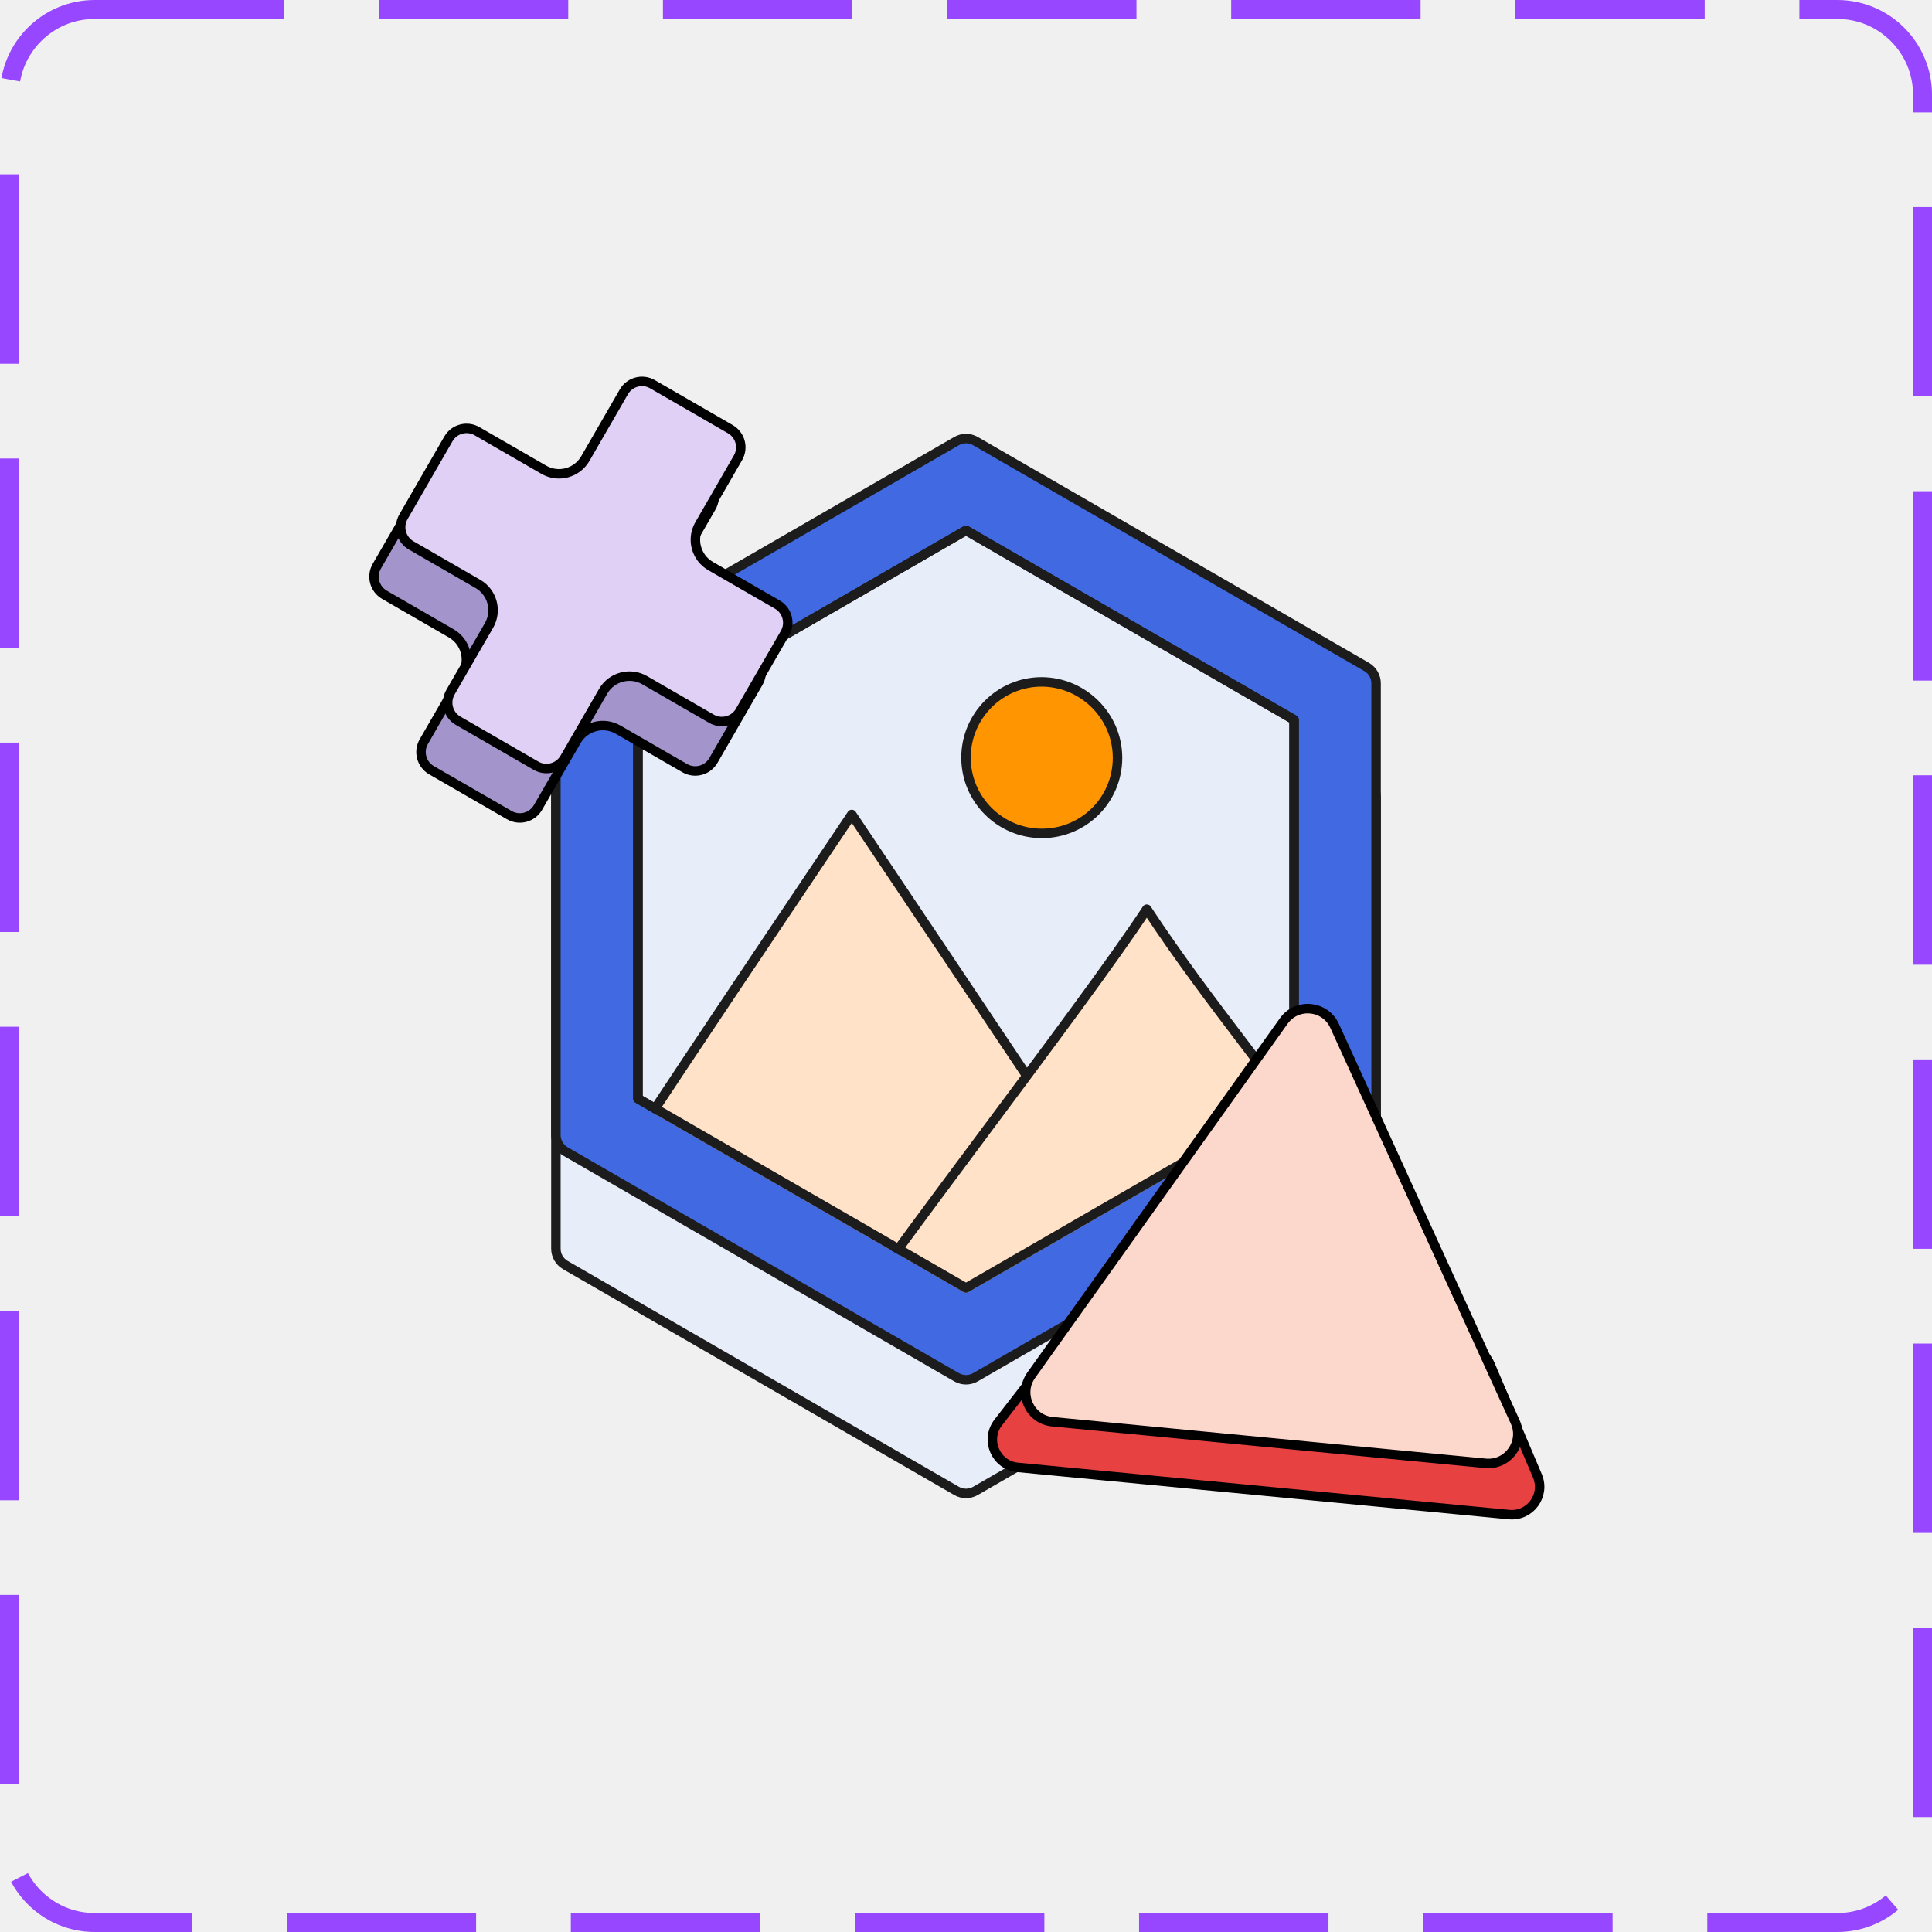
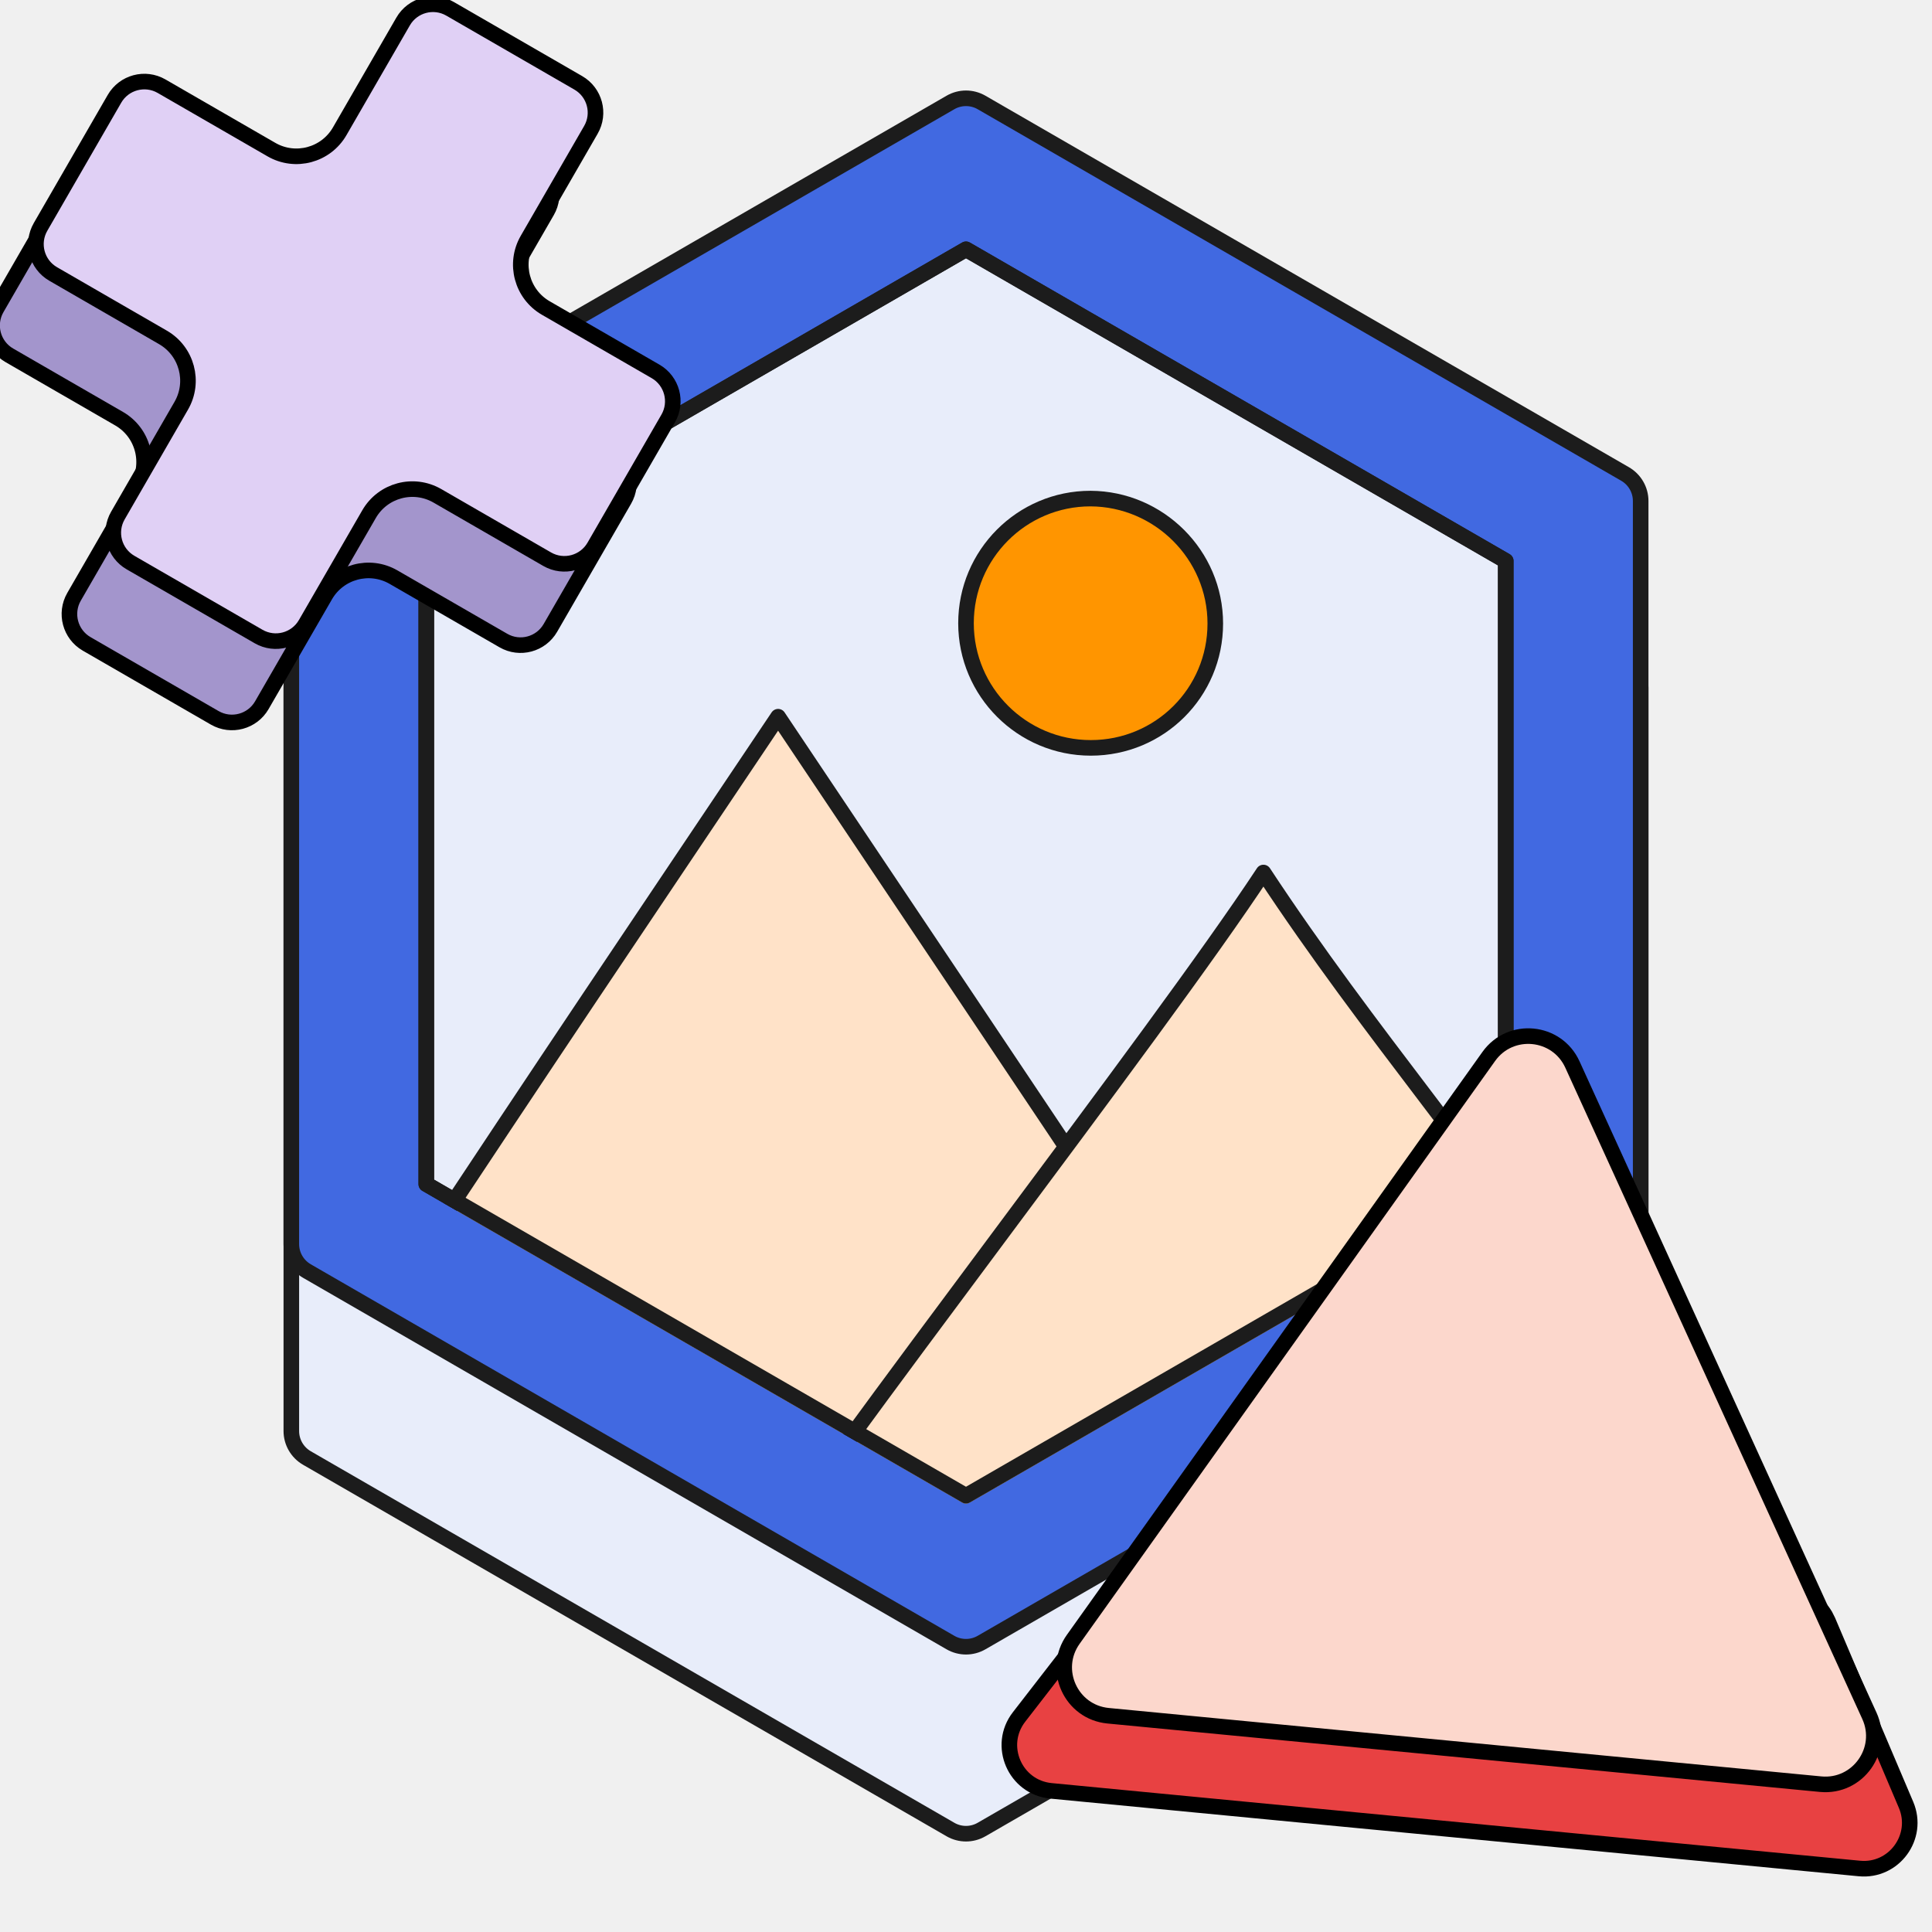
- <svg xmlns="http://www.w3.org/2000/svg" width="102" height="102" viewBox="0 0 102 102" fill="none">
-   <rect x="0.5" y="0.5" width="101" height="101" rx="4.5" stroke="#9747FF" stroke-dasharray="10 5" />
-   <path d="M50.5 29.289C50.809 29.11 51.191 29.11 51.5 29.289L72.151 41.211C72.46 41.39 72.651 41.72 72.651 42.077V65.923C72.651 66.28 72.46 66.61 72.151 66.789L51.5 78.711C51.191 78.89 50.809 78.89 50.5 78.711L29.849 66.789C29.54 66.61 29.349 66.28 29.349 65.923V42.077C29.349 41.72 29.54 41.39 29.849 41.211L50.5 29.289Z" fill="#E8EDFA" stroke="#1C1C1C" stroke-width="0.5" stroke-miterlimit="10" />
-   <path d="M50.5 23.289C50.809 23.11 51.191 23.11 51.5 23.289L72.151 35.211C72.46 35.39 72.651 35.72 72.651 36.077V59.923C72.651 60.28 72.46 60.61 72.151 60.789L51.5 72.711C51.191 72.89 50.809 72.89 50.5 72.711L29.849 60.789C29.54 60.61 29.349 60.28 29.349 59.923V36.077C29.349 35.72 29.54 35.39 29.849 35.211L50.5 23.289Z" fill="#4169E1" stroke="#1C1C1C" stroke-width="0.5" stroke-miterlimit="10" />
-   <path d="M51 28L68.32 38V58L51 68L33.679 58V38L51 28Z" fill="#E8EDFA" stroke="#1C1C1C" stroke-width="0.5" stroke-linejoin="round" />
-   <mask id="mask0_18011_8580" style="mask-type:alpha" maskUnits="userSpaceOnUse" x="33" y="27" width="36" height="42">
-     <path d="M51 28L68.32 38V58L51 68L33.679 58V38L51 28Z" fill="#E8EDFA" stroke="#1C1C1C" stroke-width="0.5" stroke-linejoin="round" />
-   </mask>
-   <g mask="url(#mask0_18011_8580)">
-     <path d="M61 66C51.406 66.02 57 77.5 33 60.921C37.701 53.8 40.138 50.203 44.97 43C49.782 50.193 52.218 53.8 57 60.982L61 66Z" fill="#FFE2C8" stroke="#1C1C1C" stroke-width="0.5" stroke-linecap="round" stroke-linejoin="round" />
-     <path d="M69.5 64.5C62.5 69.062 50.298 71.5 43.5 71.5C46.904 66.3 57.121 53.2 60.545 48C63.959 53.19 67.666 57.352 71 62.5L69.5 64.5Z" fill="#FFE2C8" stroke="#1C1C1C" stroke-width="0.5" stroke-linecap="round" stroke-linejoin="round" />
-     <path d="M59 40.01C59 37.804 57.193 36.01 54.995 36C52.787 36 51 37.794 51 40C51 42.206 52.797 44 55.005 44C57.213 44 59 42.226 59 40.01Z" fill="#FF9500" stroke="#1C1C1C" stroke-width="0.5" stroke-miterlimit="10" />
+ <svg xmlns="http://www.w3.org/2000/svg" width="62" height="62" viewBox="0 0 62 62" fill="none">
+   <g clip-path="url(#clip0_18011_8580)">
+     <path d="M30.5 9.289C30.809 9.11 31.191 9.11 31.5 9.289L52.151 21.211C52.46 21.39 52.651 21.72 52.651 22.077V45.923C52.651 46.28 52.46 46.61 52.151 46.789L31.5 58.711C31.191 58.89 30.809 58.89 30.5 58.711L9.849 46.789C9.54 46.61 9.349 46.28 9.349 45.923V22.077C9.349 21.72 9.54 21.39 9.849 21.211L30.5 9.289Z" fill="#E8EDFA" stroke="#1C1C1C" stroke-width="0.5" stroke-miterlimit="10" />
+     <path d="M30.5 3.289C30.809 3.11 31.191 3.11 31.5 3.289L52.151 15.211C52.46 15.39 52.651 15.72 52.651 16.077V39.923C52.651 40.28 52.46 40.61 52.151 40.789L31.5 52.711C31.191 52.89 30.809 52.89 30.5 52.711L9.849 40.789C9.54 40.61 9.349 40.28 9.349 39.923V16.077C9.349 15.72 9.54 15.39 9.849 15.211L30.5 3.289Z" fill="#4169E1" stroke="#1C1C1C" stroke-width="0.5" stroke-miterlimit="10" />
+     <path d="M31 8L48.321 18V38L31 48L13.68 38V18L31 8Z" fill="#E8EDFA" stroke="#1C1C1C" stroke-width="0.5" stroke-linejoin="round" />
+     <mask id="mask0_18011_8580" style="mask-type:alpha" maskUnits="userSpaceOnUse" x="13" y="7" width="36" height="42">
+       <path d="M31 8L48.321 18V38L31 48L13.68 38V18L31 8Z" fill="#E8EDFA" stroke="#1C1C1C" stroke-width="0.5" stroke-linejoin="round" />
+     </mask>
+     <g mask="url(#mask0_18011_8580)">
+       <path d="M41 46C31.406 46.02 37 57.5 13 40.921C17.701 33.8 20.138 30.203 24.97 23C29.782 30.193 32.218 33.8 37 40.982L41 46Z" fill="#FFE2C8" stroke="#1C1C1C" stroke-width="0.5" stroke-linecap="round" stroke-linejoin="round" />
+       <path d="M49.5 44.5C42.5 49.062 30.298 51.5 23.5 51.5C26.904 46.3 37.121 33.2 40.545 28C43.959 33.19 47.666 37.352 51 42.5L49.5 44.5Z" fill="#FFE2C8" stroke="#1C1C1C" stroke-width="0.5" stroke-linecap="round" stroke-linejoin="round" />
+       <path d="M39 20.01C39 17.805 37.193 16.01 34.995 16C32.787 16 31 17.794 31 20C31 22.206 32.797 24 35.005 24C37.213 24 39 22.226 39 20.01Z" fill="#FF9500" stroke="#1C1C1C" stroke-width="0.5" stroke-miterlimit="10" />
+     </g>
+     <path d="M31 8L48.321 18V38L31 48L13.68 38V18L31 8Z" stroke="#1C1C1C" stroke-width="0.5" stroke-linejoin="round" />
+     <path d="M38.439 48.864L57.478 51.131C57.937 51.185 58.34 51.451 58.572 51.842L58.66 52.017L61.167 57.919C61.603 58.947 60.782 60.069 59.67 59.962L33.725 57.47C32.571 57.358 31.991 56.017 32.702 55.1L37.099 49.424C37.416 49.015 37.925 48.803 38.439 48.864Z" fill="#E84142" stroke="black" stroke-width="0.5" />
+     <path d="M47.777 33.902C48.473 32.927 49.963 33.071 50.46 34.16L59.991 55.062C60.488 56.151 59.619 57.37 58.427 57.256L35.56 55.06C34.368 54.945 33.747 53.583 34.442 52.607L47.777 33.902Z" fill="#FCD7CC" stroke="black" stroke-width="0.5" />
+     <path d="M11.529 3.3C11.834 2.771 12.51 2.589 13.039 2.894L17.15 5.267C17.679 5.573 17.86 6.249 17.555 6.778L15.521 10.302C15.077 11.07 15.341 12.051 16.109 12.495L19.632 14.529C20.161 14.835 20.342 15.511 20.036 16.04L17.663 20.15C17.358 20.679 16.682 20.861 16.153 20.555L12.629 18.521C11.861 18.078 10.879 18.341 10.436 19.109L8.402 22.632C8.096 23.16 7.42 23.341 6.891 23.036L2.781 20.663C2.252 20.357 2.071 19.681 2.376 19.152L4.409 15.63C4.853 14.861 4.59 13.88 3.822 13.436L0.299 11.402C-0.23 11.097 -0.411 10.42 -0.105 9.891L2.268 5.781C2.573 5.252 3.25 5.071 3.779 5.377L7.301 7.41C8.069 7.853 9.051 7.59 9.494 6.822L11.529 3.3Z" fill="#A395CC" stroke="black" stroke-width="0.5" />
+     <path d="M12.936 0.69C13.241 0.161 13.918 -0.021 14.447 0.285L18.557 2.658C19.086 2.963 19.268 3.639 18.962 4.168L16.928 7.692C16.485 8.46 16.748 9.442 17.516 9.885L21.039 11.919C21.567 12.225 21.748 12.901 21.443 13.43L19.07 17.541C18.764 18.069 18.088 18.25 17.559 17.945L14.037 15.912C13.268 15.468 12.287 15.731 11.843 16.5L9.809 20.022C9.504 20.551 8.827 20.732 8.298 20.426L4.188 18.053C3.659 17.748 3.478 17.071 3.784 16.543L5.817 13.02C6.26 12.252 5.997 11.27 5.229 10.827L1.706 8.792C1.177 8.487 0.996 7.811 1.301 7.282L3.674 3.171C3.98 2.642 4.656 2.461 5.185 2.766L8.709 4.8C9.477 5.244 10.458 4.981 10.902 4.212L12.936 0.69Z" fill="#E0D0F5" stroke="black" stroke-width="0.5" />
  </g>
-   <path d="M51 28L68.32 38V58L51 68L33.679 58V38L51 28Z" stroke="#1C1C1C" stroke-width="0.5" stroke-linejoin="round" />
-   <path d="M58.439 68.864L77.478 71.131C77.937 71.186 78.34 71.451 78.572 71.842L78.66 72.017L81.167 77.919C81.603 78.947 80.782 80.069 79.67 79.962L53.725 77.47C52.571 77.358 51.992 76.017 52.702 75.1L57.099 69.424C57.416 69.015 57.925 68.803 58.439 68.864Z" fill="#E84142" stroke="black" stroke-width="0.5" />
-   <path d="M67.777 53.902C68.473 52.927 69.963 53.071 70.46 54.16L79.991 75.061C80.488 76.151 79.619 77.37 78.427 77.256L55.56 75.06C54.368 74.945 53.747 73.582 54.442 72.607L67.777 53.902Z" fill="#FCD7CC" stroke="black" stroke-width="0.5" />
-   <path d="M31.529 23.299C31.834 22.77 32.51 22.589 33.039 22.894L37.15 25.267C37.679 25.573 37.86 26.249 37.555 26.778L35.521 30.302C35.077 31.07 35.34 32.051 36.109 32.495L39.632 34.529C40.161 34.834 40.342 35.511 40.036 36.04L37.663 40.15C37.358 40.679 36.682 40.861 36.153 40.555L32.629 38.521C31.861 38.078 30.879 38.341 30.436 39.109L28.402 42.632C28.096 43.16 27.42 43.341 26.891 43.036L22.78 40.663C22.252 40.357 22.071 39.681 22.376 39.152L24.409 35.63C24.853 34.861 24.59 33.88 23.822 33.436L20.299 31.402C19.77 31.097 19.59 30.42 19.895 29.891L22.268 25.781C22.573 25.252 23.25 25.071 23.779 25.377L27.301 27.41C28.069 27.853 29.051 27.59 29.494 26.822L31.529 23.299Z" fill="#A395CC" stroke="black" stroke-width="0.5" />
-   <path d="M32.936 20.689C33.242 20.16 33.918 19.98 34.447 20.285L38.557 22.658C39.086 22.963 39.268 23.64 38.962 24.169L36.928 27.692C36.485 28.46 36.748 29.442 37.516 29.885L41.039 31.919C41.567 32.225 41.748 32.901 41.443 33.43L39.07 37.541C38.764 38.069 38.088 38.25 37.559 37.945L34.037 35.912C33.269 35.468 32.287 35.731 31.843 36.499L29.809 40.022C29.504 40.551 28.827 40.732 28.298 40.426L24.188 38.053C23.659 37.748 23.478 37.071 23.784 36.542L25.817 33.02C26.26 32.252 25.997 31.27 25.229 30.827L21.706 28.793C21.177 28.487 20.996 27.811 21.301 27.282L23.674 23.171C23.98 22.642 24.656 22.461 25.185 22.766L28.709 24.8C29.477 25.244 30.458 24.98 30.902 24.212L32.936 20.689Z" fill="#E0D0F5" stroke="black" stroke-width="0.5" />
+   <defs>
+     <clipPath id="clip0_18011_8580">
+       <rect width="62" height="62" rx="5" fill="white" />
+     </clipPath>
+   </defs>
</svg>
